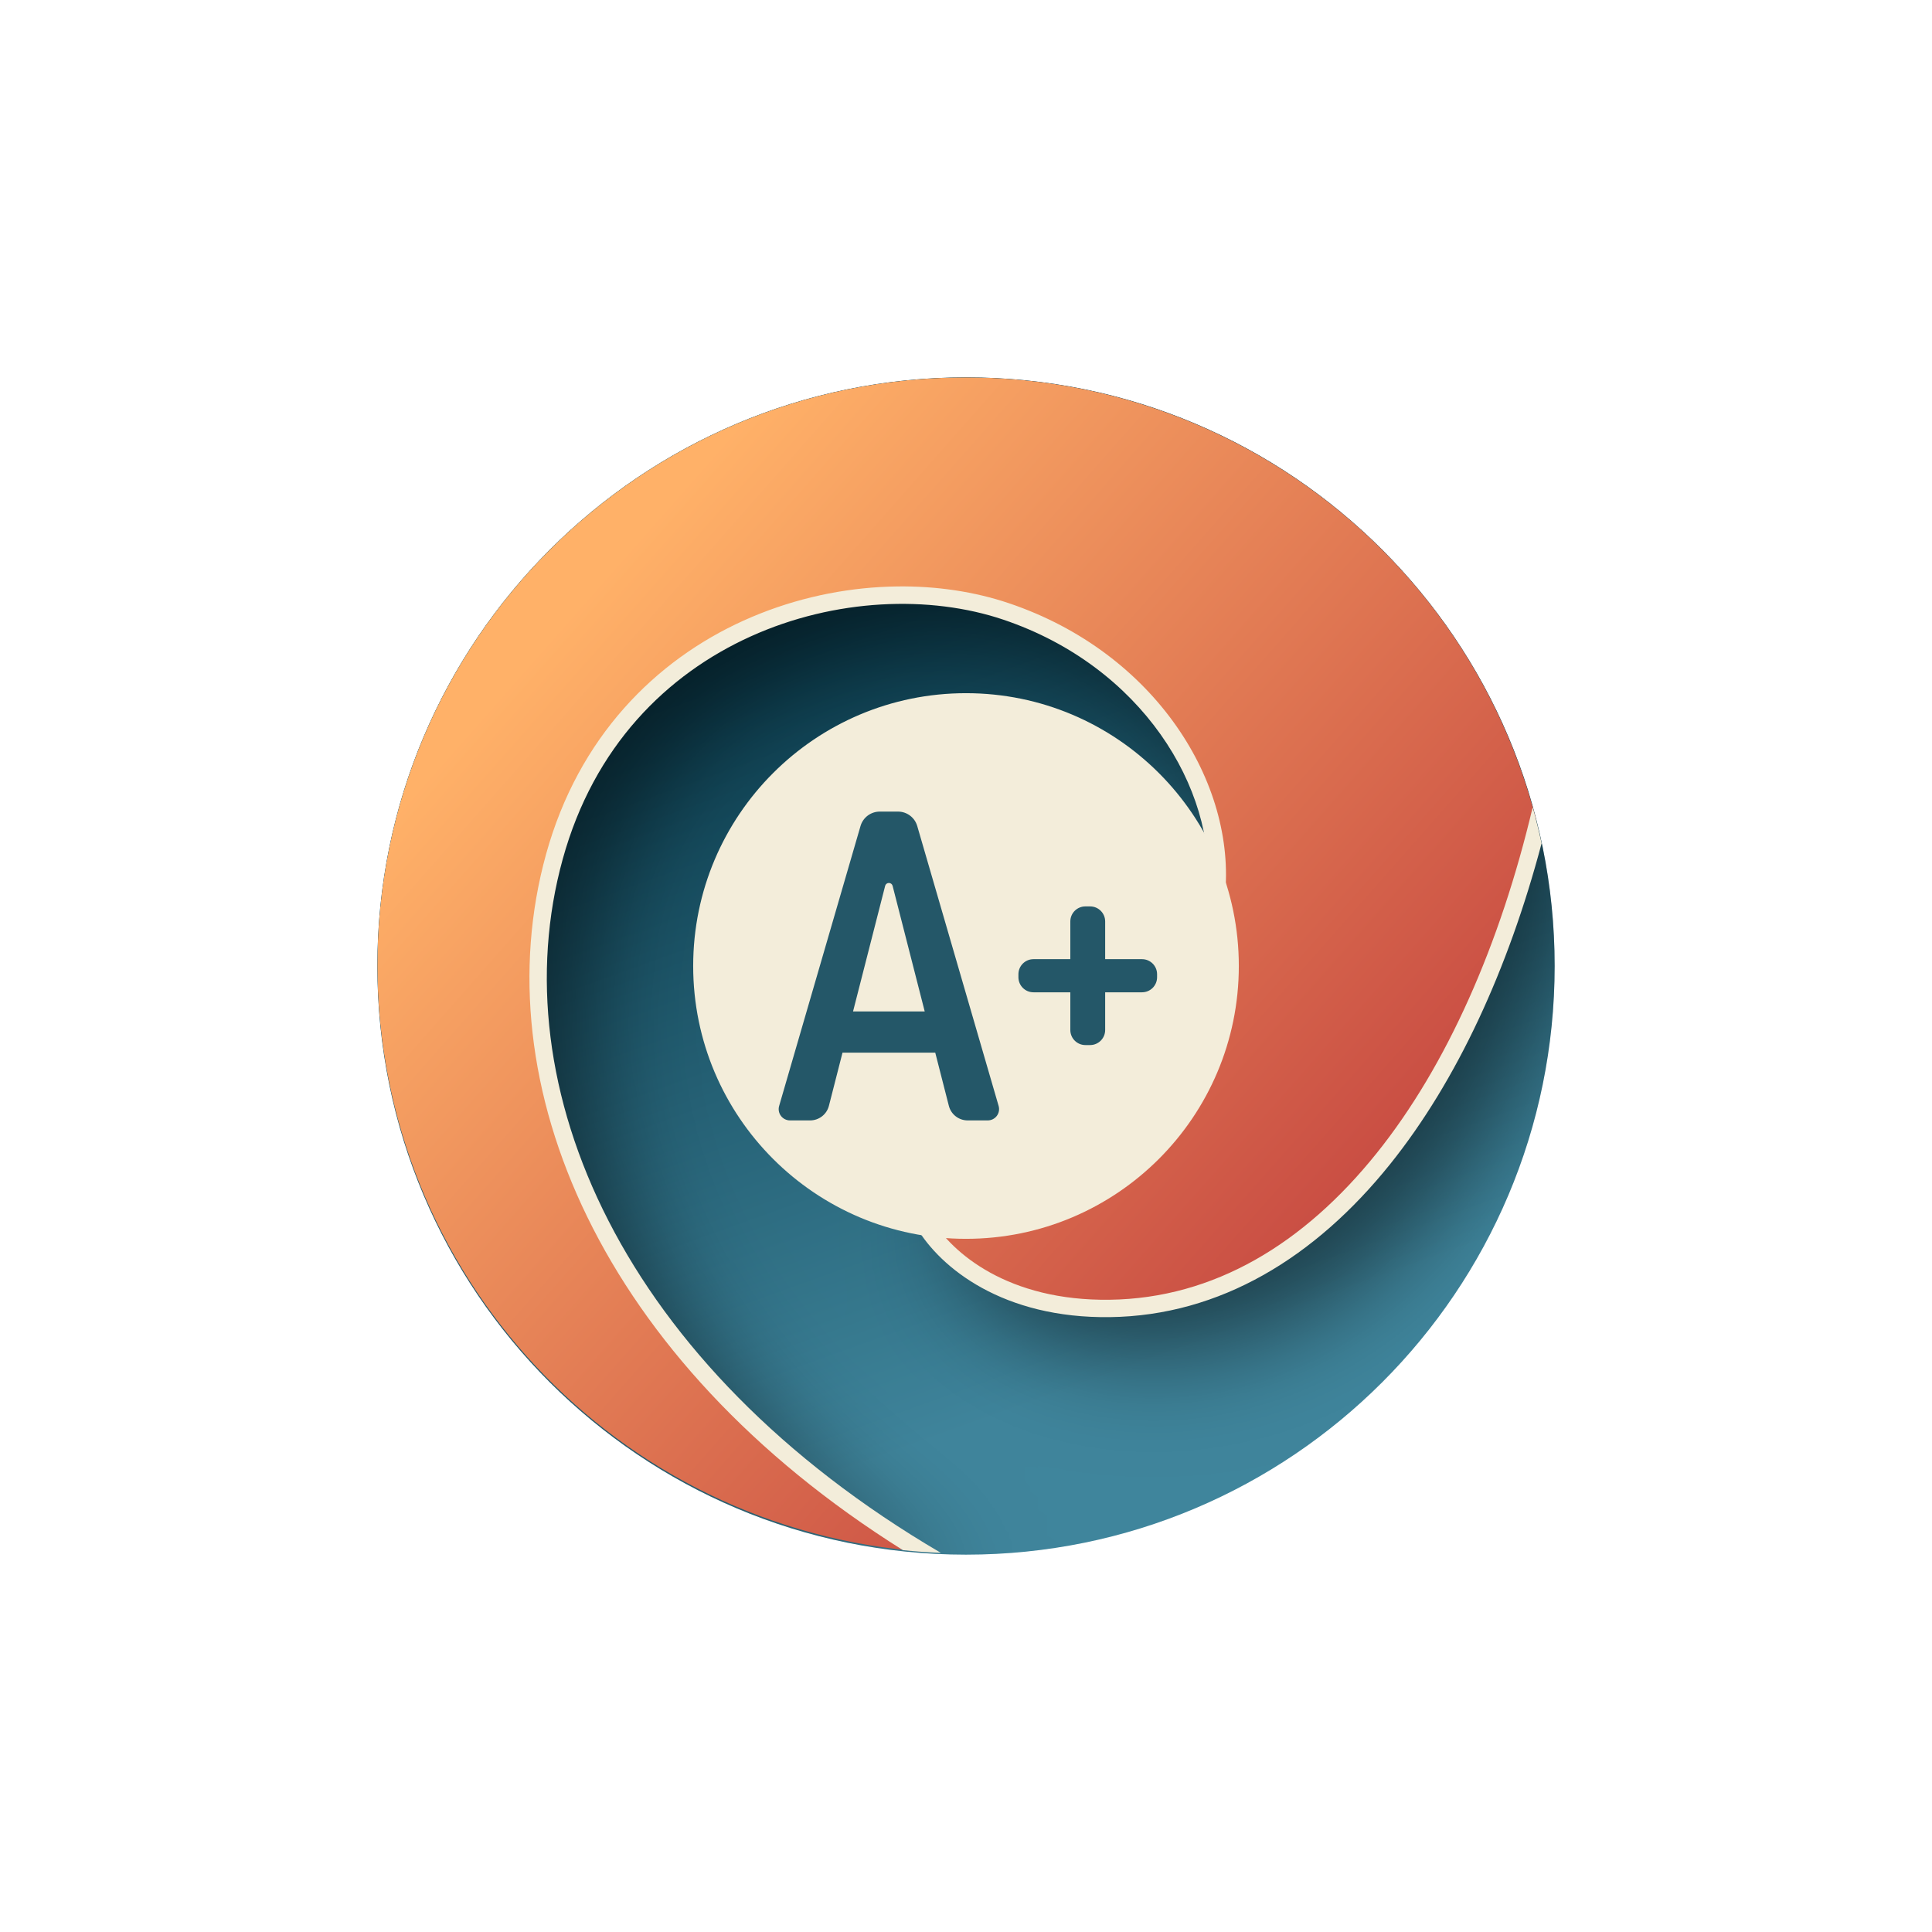
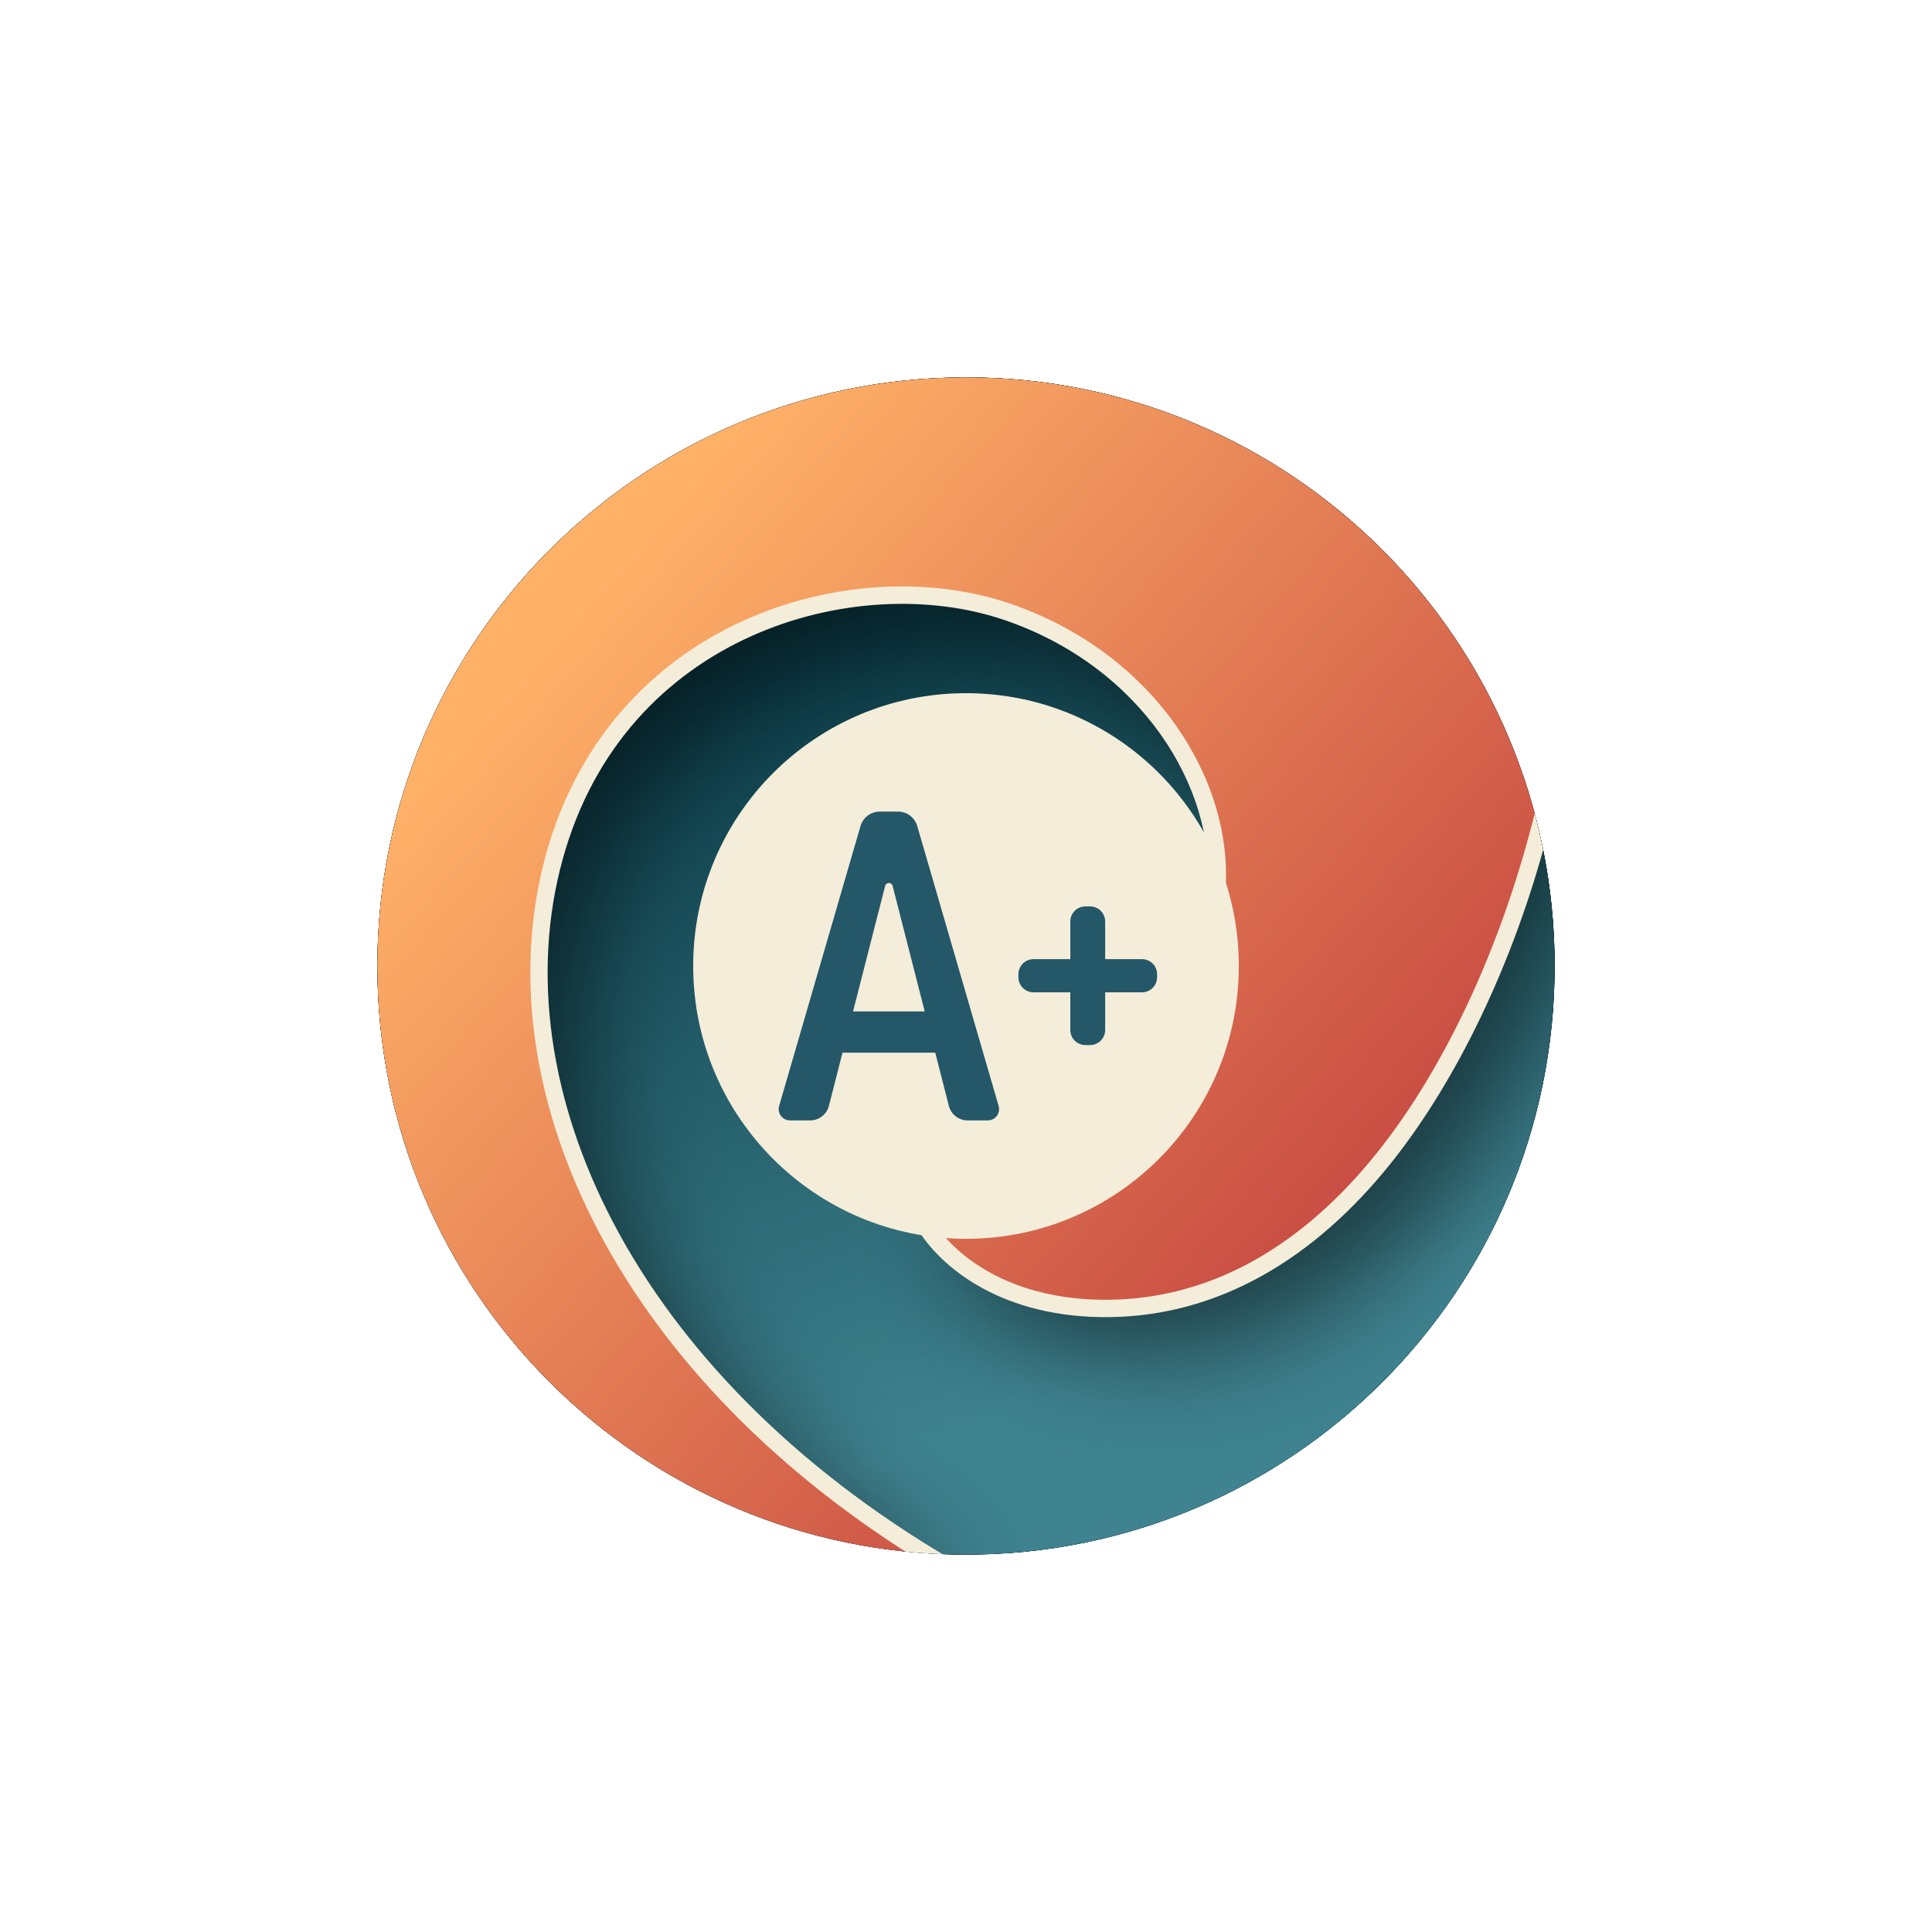
<svg xmlns="http://www.w3.org/2000/svg" xmlns:xlink="http://www.w3.org/1999/xlink" width="256" height="256" viewBox="0 0 256 256" version="1.1" id="svg1" xml:space="preserve">
  <defs id="defs1">
    <linearGradient id="linearGradient51">
      <stop style="stop-color:#0a3b4c;stop-opacity:1;" offset="0" id="stop51" />
      <stop style="stop-color:#3f859c;stop-opacity:1;" offset="1" id="stop52" />
    </linearGradient>
    <linearGradient id="linearGradient49">
      <stop style="stop-color:#ffb168;stop-opacity:1;" offset="0" id="stop49" />
      <stop style="stop-color:#bc353a;stop-opacity:1;" offset="1" id="stop50" />
    </linearGradient>
    <linearGradient xlink:href="#linearGradient49" id="linearGradient50" x1="74.931" y1="81.949" x2="195.063" y2="187.905" gradientUnits="userSpaceOnUse" />
    <linearGradient xlink:href="#linearGradient51" id="linearGradient52" x1="102.533" y1="83.481" x2="139.221" y2="185.43" gradientUnits="userSpaceOnUse" />
-     <filter style="color-interpolation-filters:sRGB" id="filter105" x="-0.109" y="-0.108" width="1.258" height="1.254">
+     <filter style="color-interpolation-filters:sRGB" id="filter105" x="-0.105" y="-0.101" width="1.247" height="1.238">
      <feFlood result="flood" in="SourceGraphic" flood-opacity="0.514" flood-color="rgb(0,0,0)" id="feFlood104" />
      <feGaussianBlur result="blur" in="SourceGraphic" stdDeviation="7" id="feGaussianBlur104" />
      <feOffset result="offset" in="blur" dx="6" dy="6" id="feOffset104" />
      <feComposite result="comp1" operator="in" in="flood" in2="offset" id="feComposite104" />
      <feComposite result="comp2" operator="over" in="SourceGraphic" in2="comp1" id="feComposite105" />
    </filter>
-     <clipPath clipPathUnits="userSpaceOnUse" id="clipPath117">
-       <circle style="fill:url(#linearGradient118);fill-opacity:1;stroke:none;stroke-width:1.76;stroke-linecap:round" id="circle118" cy="128" cx="128" r="78" />
+     <clipPath clipPathUnits="userSpaceOnUse" id="clipPath8">
+       <circle style="fill:url(#linearGradient9);fill-opacity:1;stroke:none;stroke-width:1.76;stroke-linecap:round" id="circle9" r="78" cy="128" cx="128" />
    </clipPath>
-     <linearGradient xlink:href="#linearGradient51" id="linearGradient118" gradientUnits="userSpaceOnUse" x1="102.533" y1="83.481" x2="139.221" y2="185.43" />
+     <linearGradient xlink:href="#linearGradient51" id="linearGradient9" gradientUnits="userSpaceOnUse" x1="102.533" y1="83.481" x2="139.221" y2="185.43" />
+     <filter y="0" height="1" x="0" width="1" style="color-interpolation-filters:sRGB" id="filter18">
+       <feTurbulence type="fractalNoise" baseFrequency="0.177" numOctaves="4" seed="0" result="result4" id="feTurbulence17" />
+       <feDisplacementMap in="SourceGraphic" in2="result4" yChannelSelector="G" xChannelSelector="R" scale="0" result="result3" id="feDisplacementMap17" />
+       <feDiffuseLighting lighting-color="#e9e6d7" diffuseConstant="1" surfaceScale="0.042" result="result1" in="result4" id="feDiffuseLighting17">
+         <feDistantLight azimuth="110" elevation="40" id="feDistantLight17" />
+       </feDiffuseLighting>
+       <feComposite operator="in" in="result3" in2="result1" result="result2" id="feComposite17" />
+       <feComposite in2="result1" result="result5" operator="arithmetic" k1="1.7" id="feComposite18" k2="0" k3="0" k4="0" />
+       <feBlend in="result5" in2="result3" mode="normal" id="feBlend18" />
+     </filter>
  </defs>
  <g id="layer1">
-     <circle style="fill:url(#linearGradient52);fill-opacity:1;stroke:none;stroke-width:1.76;stroke-linecap:round" id="path21" r="78" cy="128" cx="128" />
-     <path id="path21-4" style="fill:url(#linearGradient50);fill-opacity:1;stroke:none;stroke-width:1.76;stroke-linecap:round;filter:url(#filter105)" d="m 128,50 c -43.078,0 -78,34.922 -78,78 0.104,40.87 31.739,74.73 72.508,77.607 C 80.558,180.024 65.63,144.571 73.457,113.523 81.204,82.795 113.229,74.233 133.334,81.025 c 18.995,6.417 29.305,23.33 27.826,37.619 0,0 -47.322,28.922 -38.732,43.404 2.965,4.999 10.843,11.513 24.632,11.327 28.433,-0.384 47.916,-26.911 56.462,-64.838 C 194.644,74.085 163.578,50.005 128,50 Z" clip-path="url(#clipPath117)" />
-     <path id="path22" style="color:#000000;fill:#f3edda;stroke-linecap:round;-inkscape-stroke:none" d="m 118.867,77.707 c -0.748,0.01 -1.5,0.036 -2.254,0.08 -6.034,0.35 -12.232,1.799 -18.068,4.438 -11.673,5.278 -21.89,15.394 -26.197,30.992 -8.377,30.337 7.212,67.045 47.295,92.186 a 78,78 0 0 0 5.027,0.359 C 82.376,180.985 66.257,143.923 74.566,113.83 78.694,98.882 88.361,89.353 99.492,84.32 110.623,79.288 123.228,78.825 132.967,82.115 c 18.31,6.186 28.174,22.351 27.049,35.904 -0.837,0.514 -11.745,7.242 -22.184,16.016 -5.422,4.557 -10.592,9.569 -13.928,14.475 -1.668,2.453 -2.885,4.884 -3.402,7.271 -0.518,2.388 -0.297,4.772 0.938,6.854 3.197,5.39 11.479,12.082 25.637,11.891 14.611,-0.197 27.201,-7.911 37.119,-20.266 8.874,-11.054 15.659,-25.849 20.074,-42.516 a 78,78 0 0 0 -1.184,-4.779 c -4.29,18.141 -11.354,34.234 -20.684,45.855 -9.619,11.981 -21.535,19.218 -35.357,19.404 -13.422,0.181 -20.896,-6.155 -23.629,-10.762 -0.913,-1.539 -1.092,-3.227 -0.666,-5.193 0.426,-1.966 1.496,-4.17 3.057,-6.465 3.121,-4.59 8.171,-9.524 13.506,-14.008 10.67,-8.968 22.447,-16.172 22.447,-16.172 l 0.486,-0.297 0.059,-0.564 c 1.545,-14.926 -9.147,-32.255 -28.604,-38.828 -4.535,-1.532 -9.597,-2.296 -14.834,-2.229 z" />
+     <circle style="fill:url(#linearGradient52);fill-opacity:1;stroke:none;stroke-width:1.76;stroke-linecap:round;filter:url(#filter18)" id="path21" r="78" cy="128" cx="128" />
+     <g id="g8" clip-path="url(#clipPath8)">
+       <path id="path21-4" style="fill:url(#linearGradient50);fill-opacity:1;stroke:none;stroke-width:1.76;stroke-linecap:round;filter:url(#filter105)" d="m 128.5,41.75 c -43.078,0 -85,45.672 -85,88.75 0.104,40.87 39.739,88.23 79.008,75.107 C 80.558,180.024 65.63,144.571 73.457,113.523 81.204,82.795 113.229,74.233 133.334,81.025 c 18.995,6.417 29.305,23.33 27.826,37.619 0,0 -47.322,28.922 -38.732,43.404 2.965,4.999 10.843,11.513 24.632,11.327 28.433,-0.384 47.916,-26.911 56.462,-64.838 C 207.394,74.085 164.078,41.755 128.5,41.75 Z" clip-path="none" />
+       <path id="path22" style="color:#000000;fill:#f3edda;stroke-linecap:round;-inkscape-stroke:none" d="m 118.867,77.707 c -0.748,0.01 -1.5,0.036 -2.254,0.08 -6.034,0.35 -12.232,1.799 -18.068,4.438 -11.673,5.278 -21.89,15.394 -26.197,30.992 -8.377,30.337 8.712,67.982 48.795,93.123 1.671,0.174 3.348,0.294 5.027,0.359 C 83.876,181.923 66.257,143.923 74.566,113.83 78.694,98.882 88.361,89.353 99.492,84.32 110.623,79.288 123.228,78.825 132.967,82.115 c 18.31,6.186 28.174,22.351 27.049,35.904 -0.837,0.514 -11.745,7.242 -22.184,16.016 -5.422,4.557 -10.592,9.569 -13.928,14.475 -1.668,2.453 -2.885,4.884 -3.402,7.271 -0.518,2.388 -0.297,4.772 0.938,6.854 3.197,5.39 11.479,12.082 25.637,11.891 14.611,-0.197 27.201,-7.911 37.119,-20.266 8.874,-11.054 16.315,-26.631 20.73,-43.297 -0.344,-1.605 -0.739,-3.199 -1.184,-4.779 -4.29,18.141 -12.01,35.015 -21.34,46.637 -9.619,11.981 -21.535,19.218 -35.357,19.404 -13.422,0.181 -20.896,-6.155 -23.629,-10.762 -0.913,-1.539 -1.092,-3.227 -0.666,-5.193 0.426,-1.966 1.496,-4.17 3.057,-6.465 3.121,-4.59 8.171,-9.524 13.506,-14.008 10.67,-8.968 22.447,-16.172 22.447,-16.172 l 0.486,-0.297 0.059,-0.564 c 1.545,-14.926 -9.147,-32.255 -28.604,-38.828 -4.535,-1.532 -9.597,-2.296 -14.834,-2.229 z" />
+     </g>
    <circle style="fill:#f3edda;fill-opacity:1;stroke:#f3edda;stroke-width:2.3;stroke-linecap:round;stroke-dasharray:none;stroke-opacity:1" id="path18" cx="128" cy="128" r="35" />
    <path style="font-size:40px;line-height:1.25;font-family:Bahnschrift;-inkscape-font-specification:Bahnschrift;letter-spacing:0px;word-spacing:0px;fill:#245768;fill-opacity:1;stroke-width:1.158" d="m 103.239,146.545 10.783,-37.09 a 2.657,2.657 143.105 0 1 2.551,-1.915 h 2.416 a 2.657,2.657 36.895 0 1 2.551,1.915 l 10.783,37.09 a 1.497,1.497 126.895 0 1 -1.438,1.915 h -2.669 a 2.569,2.569 37.829 0 1 -2.489,-1.932 l -7.452,-29.148 a 0.51,0.51 180 0 0 -0.988,0 l -7.452,29.148 a 2.569,2.569 142.171 0 1 -2.489,1.932 h -2.669 a 1.497,1.497 53.105 0 1 -1.438,-1.915 z m 5.429,-9.057 v -1.471 a 1.995,1.995 135 0 1 1.995,-1.995 h 14.551 a 1.995,1.995 45 0 1 1.995,1.995 v 1.471 a 1.995,1.995 135 0 1 -1.995,1.995 h -14.551 a 1.995,1.995 45 0 1 -1.995,-1.995 z m 28.273,-10.393 h 14.383 a 1.995,1.995 45 0 1 1.995,1.995 v 0.4 a 1.995,1.995 135 0 1 -1.995,1.995 h -14.383 a 1.995,1.995 45 0 1 -1.995,-1.995 v -0.4 a 1.995,1.995 135 0 1 1.995,-1.995 z m 9.499,-4.997 v 14.383 a 1.995,1.995 135 0 1 -1.995,1.995 h -0.626 a 1.995,1.995 45 0 1 -1.995,-1.995 v -14.383 a 1.995,1.995 135 0 1 1.995,-1.995 l 0.626,0 a 1.995,1.995 45 0 1 1.995,1.995 z" id="text135" aria-label="A+" />
  </g>
</svg>
